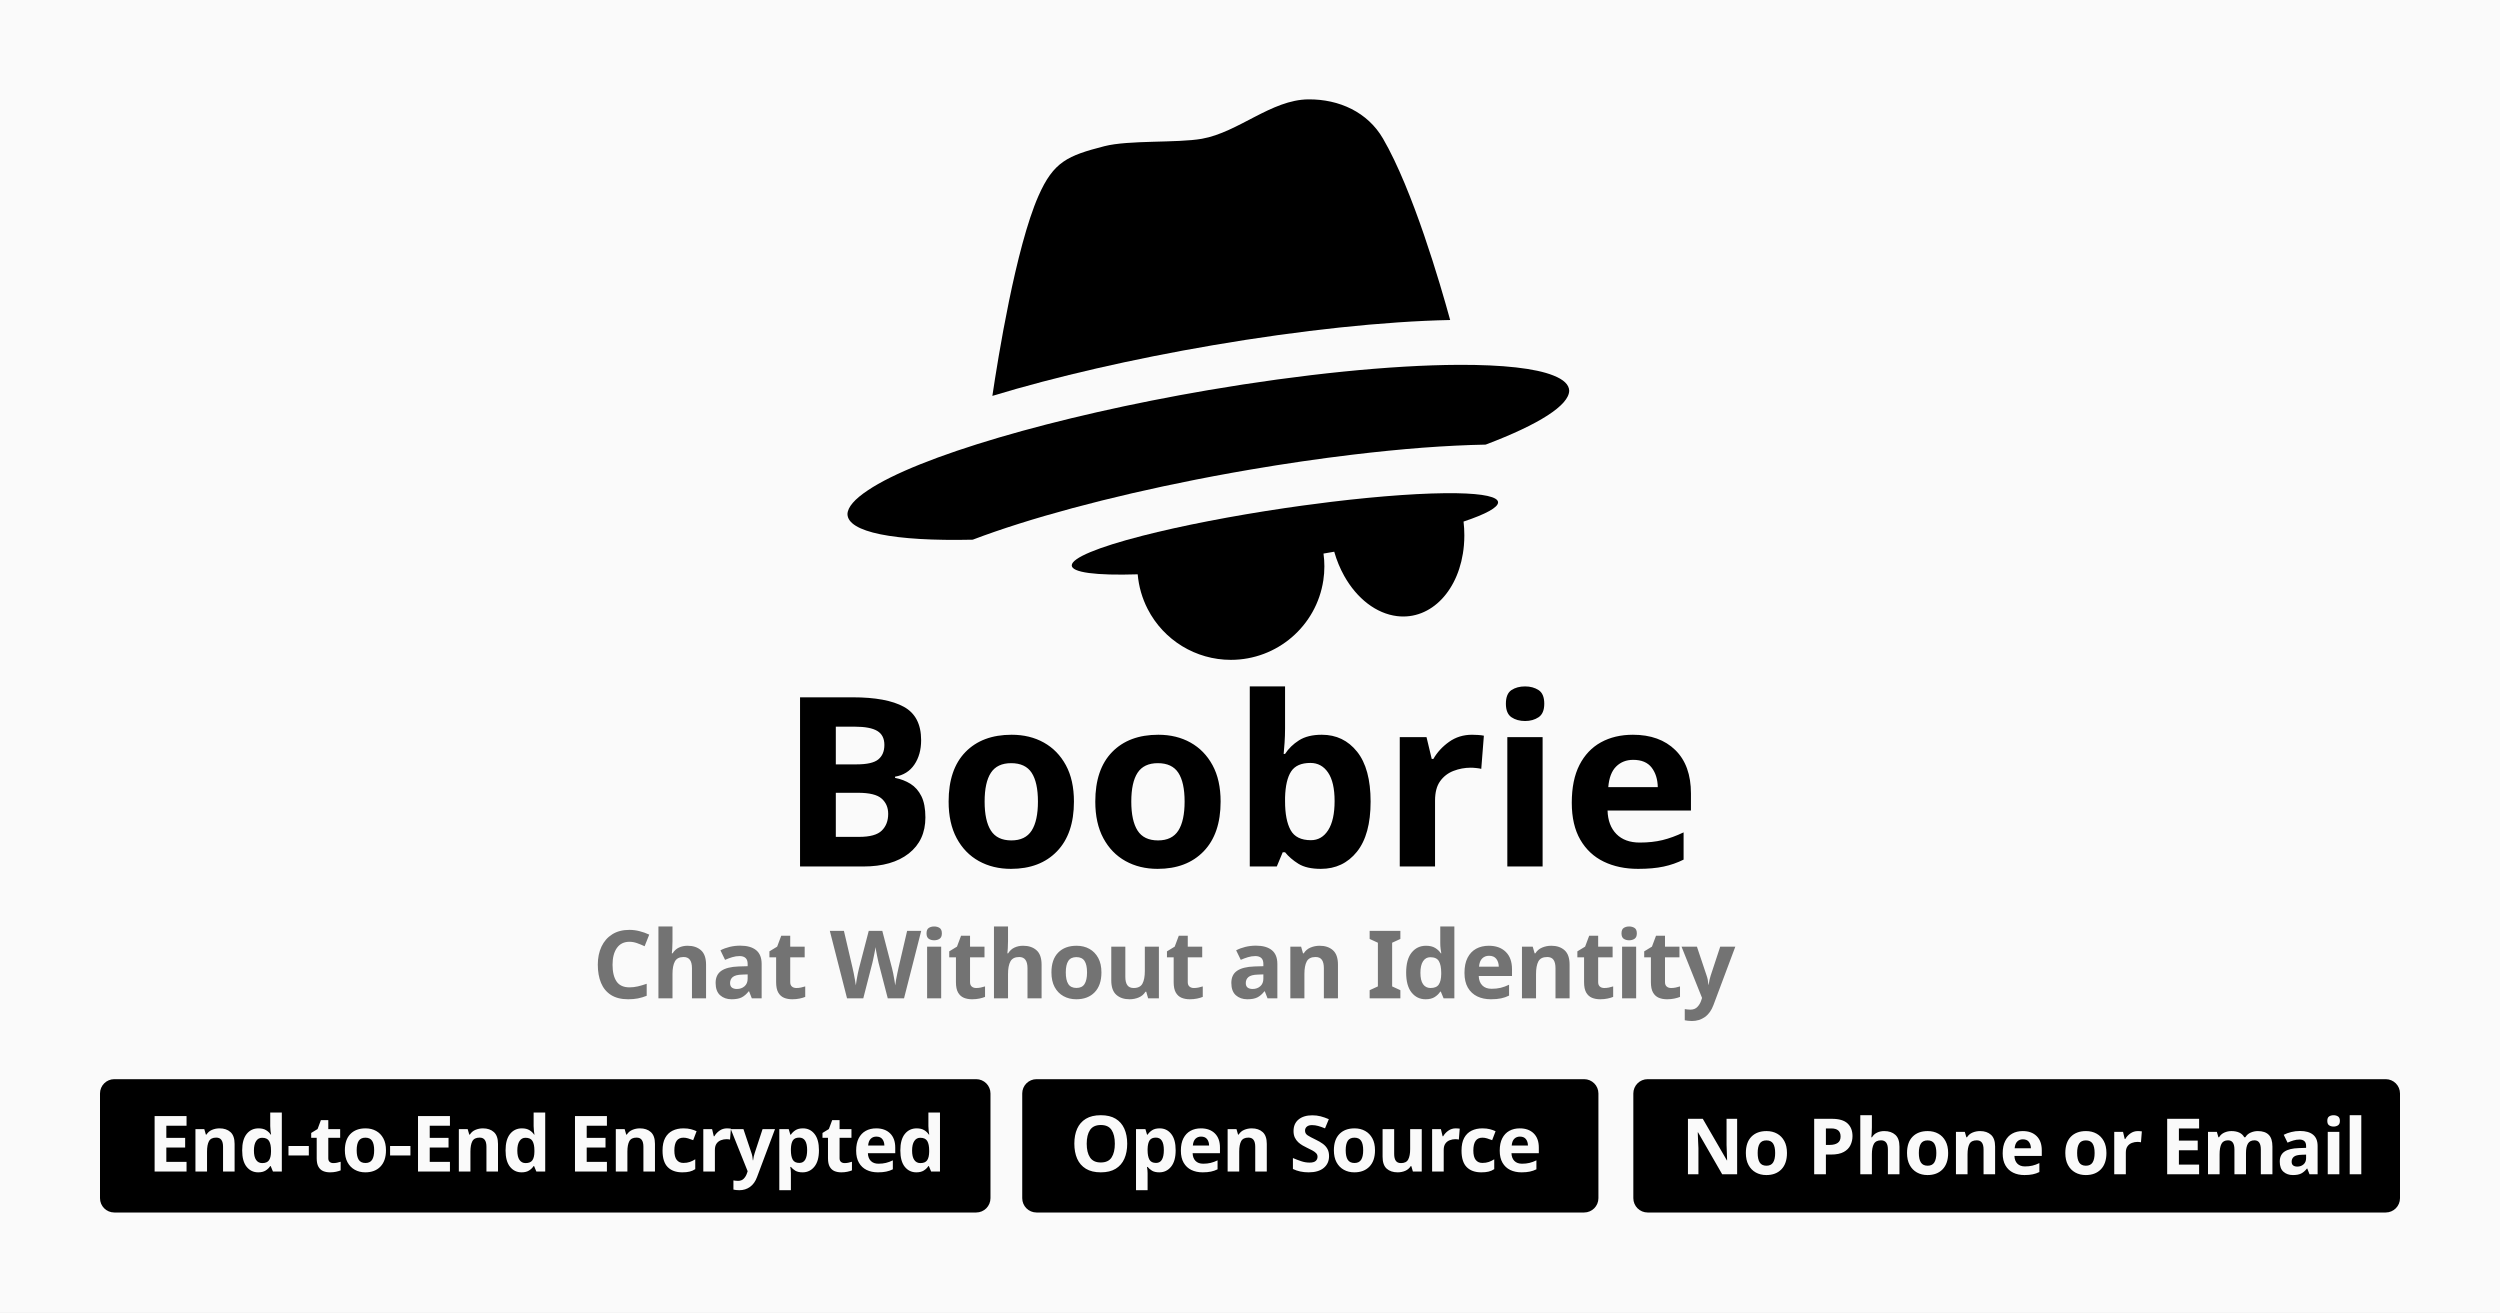
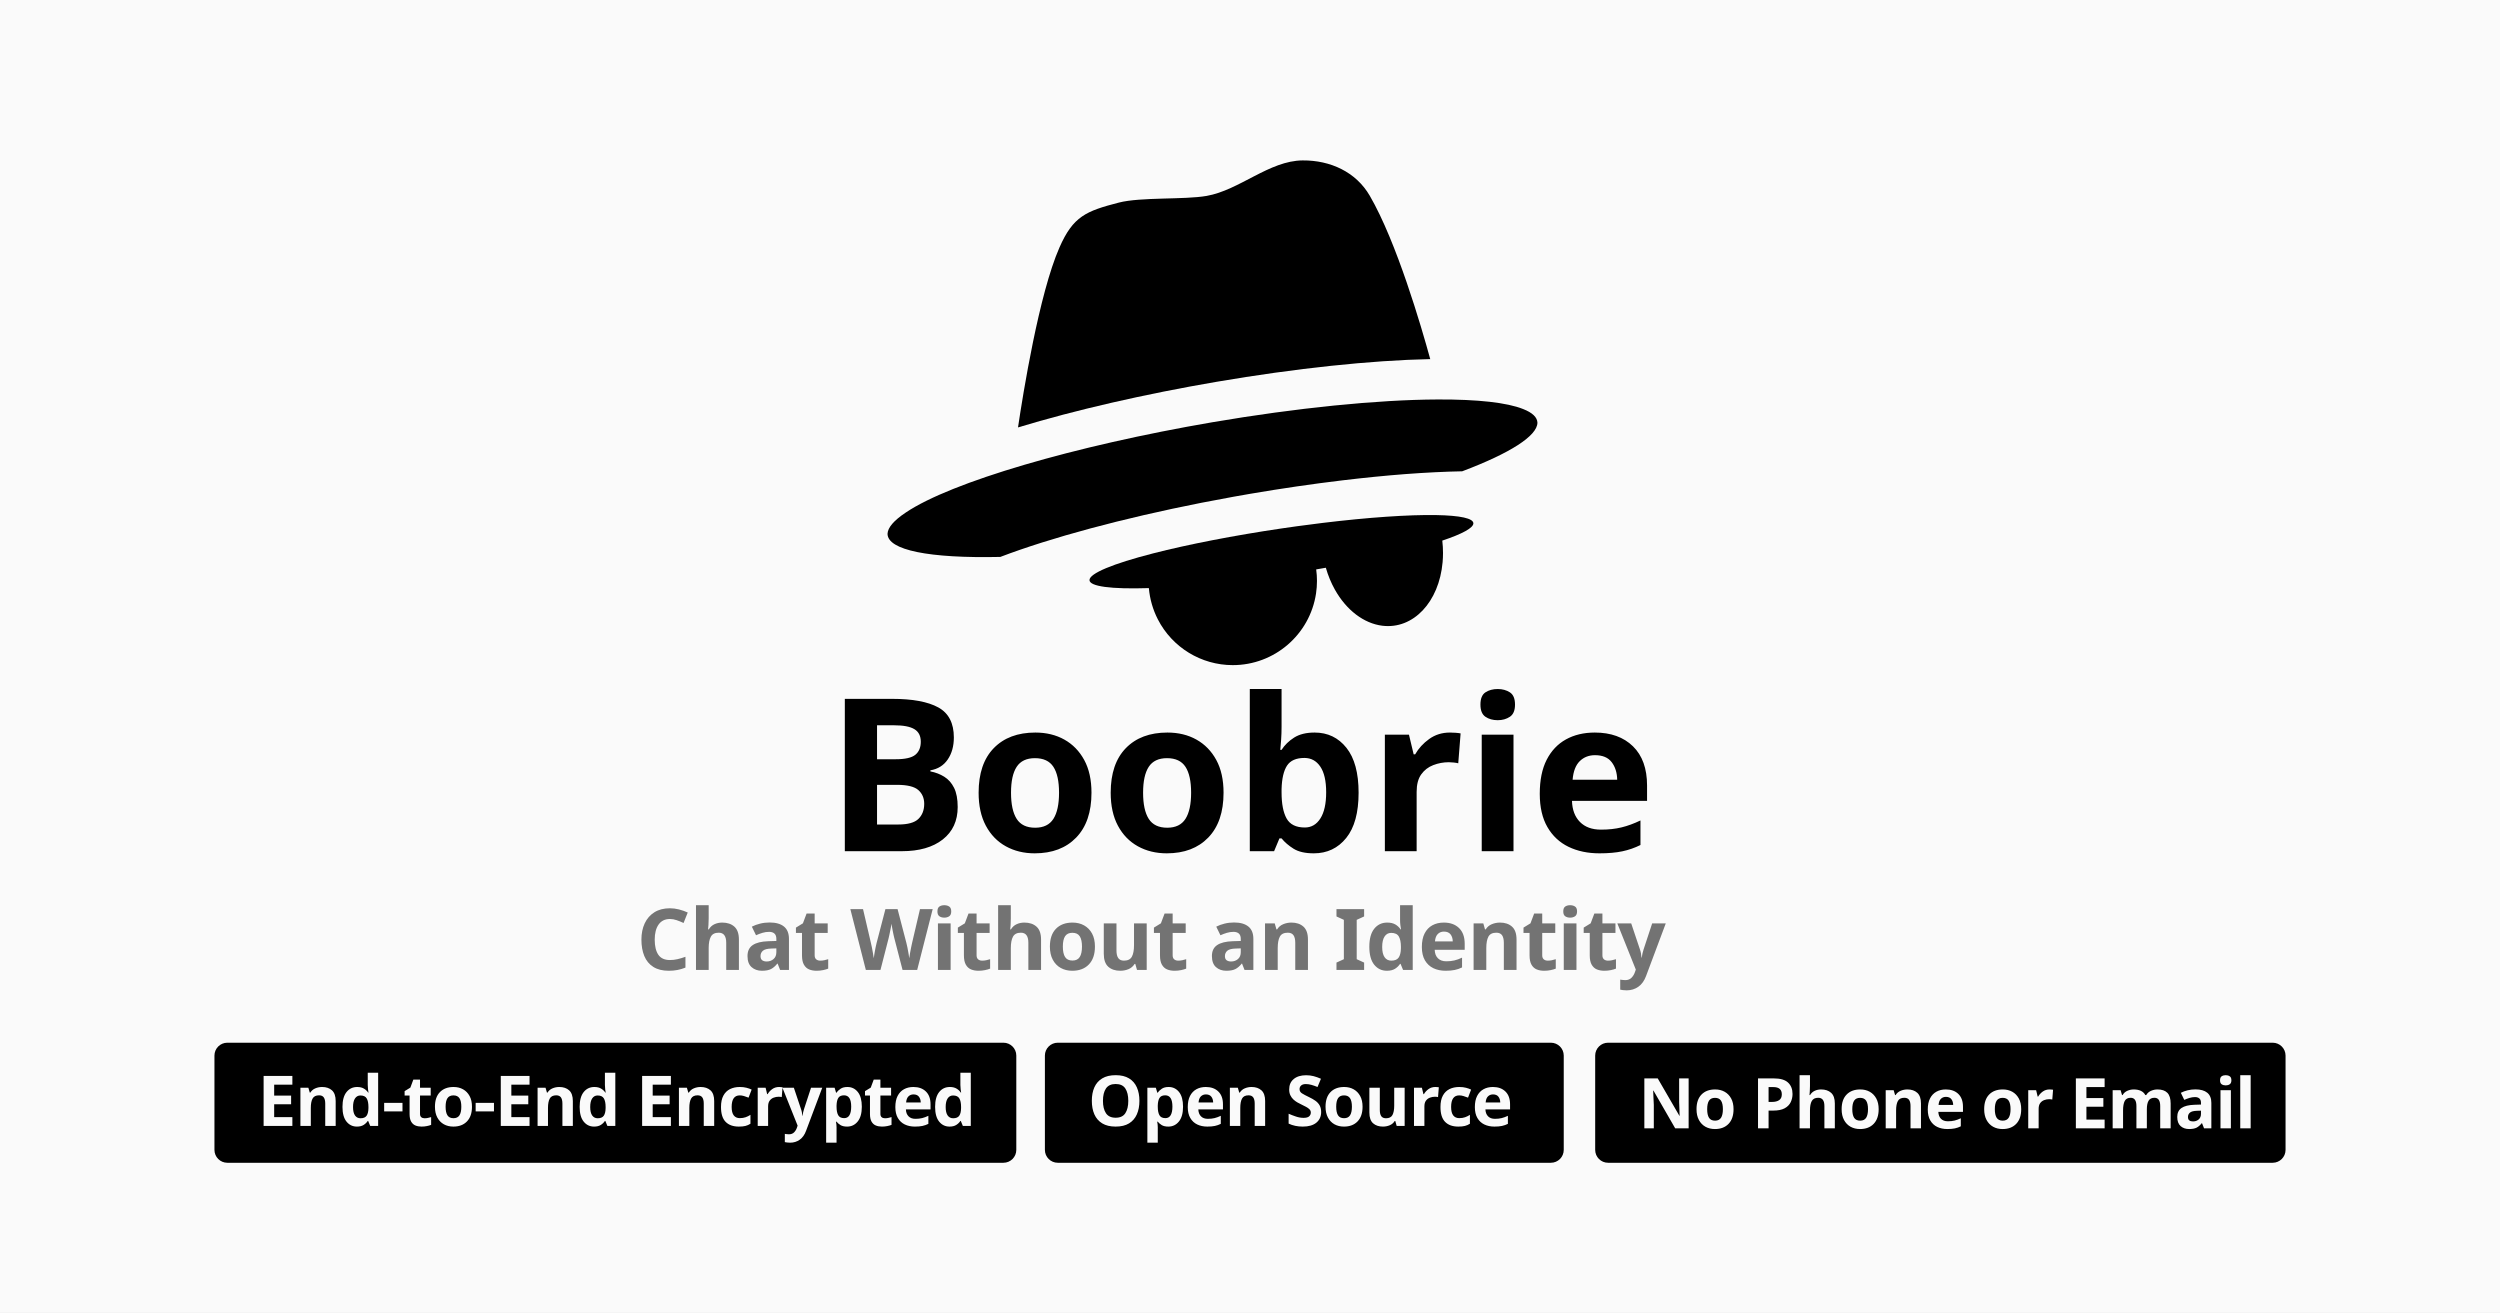
<svg xmlns="http://www.w3.org/2000/svg" width="1200" height="630" viewBox="0 0 1200 630" version="1.1" id="svg1" xml:space="preserve">
  <defs id="defs1" />
  <g id="layer1">
-     <rect style="fill:#fafafa;stroke-width:0;stroke-linecap:round;paint-order:stroke fill markers;fill-opacity:1" id="rect1" width="1200" height="630" x="0" y="0" />
-     <text xml:space="preserve" style="font-size:113.732px;writing-mode:lr-tb;direction:ltr;fill:#000000;stroke-width:0;stroke-linecap:round;paint-order:stroke fill markers;fill-opacity:1" x="373.787" y="415.915" id="text1">
-       <tspan id="tspan1" x="373.787" y="415.915" style="font-style:normal;font-variant:normal;font-weight:800;font-stretch:normal;font-family:'Noto Sans';-inkscape-font-specification:'Noto Sans Ultra-Bold';stroke-width:0;fill:#000000;fill-opacity:1">Boobrie</tspan>
-     </text>
-     <text xml:space="preserve" style="font-size:45.377px;line-height:0;text-align:center;writing-mode:lr-tb;direction:ltr;text-anchor:middle;fill:#737373;fill-opacity:1;stroke-width:0;stroke-linecap:round;paint-order:stroke fill markers" x="598.344" y="479.194" id="text1-7">
-       <tspan style="font-style:normal;font-variant:normal;font-weight:600;font-stretch:normal;line-height:0;font-family:'Noto Sans';-inkscape-font-specification:'Noto Sans Semi-Bold';letter-spacing:-0.726px;word-spacing:0px;fill:#737373;fill-opacity:1;stroke-width:0" id="tspan6" x="598.344" y="479.194" rotate="0 0 0 0 0 0 0 0 0 0 0 0 0 0 0 0 0 0 0 0 0 0 0 0 0">Chat Without an Identity</tspan>
-       <tspan x="598.344" y="513.65" style="font-style:normal;font-variant:normal;font-weight:800;font-stretch:normal;line-height:1.25;font-family:'Noto Sans';-inkscape-font-specification:'Noto Sans Ultra-Bold';fill:#737373;fill-opacity:1;stroke-width:0" id="tspan2" />
-       <tspan x="598.344" y="535.916" style="font-style:normal;font-variant:normal;font-weight:800;font-stretch:normal;line-height:1.25;font-family:'Noto Sans';-inkscape-font-specification:'Noto Sans Ultra-Bold';fill:#737373;fill-opacity:1;stroke-width:0" id="tspan3" />
-     </text>
-     <rect style="fill:#000000;fill-opacity:1;stroke-width:0;stroke-linecap:round;paint-order:stroke fill markers" id="rect6" width="427.429" height="64" x="48" y="518" ry="6.869" />
-     <text xml:space="preserve" style="font-style:normal;font-variant:normal;font-weight:600;font-stretch:normal;font-size:37.298px;line-height:0;font-family:'Noto Sans';-inkscape-font-specification:'Noto Sans Semi-Bold';letter-spacing:-0.839px;word-spacing:0px;writing-mode:lr-tb;direction:ltr;fill:#fafafa;fill-opacity:1;stroke-width:0;stroke-linecap:round;paint-order:stroke fill markers" x="70.857" y="562.346" id="text7">
-       <tspan id="tspan7" x="70.857" y="562.346" style="font-size:37.298px;stroke-width:0;fill:#fafafa;fill-opacity:1">End-to-End Encrypted</tspan>
-       <tspan x="70.857" y="562.346" style="font-size:37.298px;stroke-width:0;fill:#fafafa;fill-opacity:1" id="tspan8" />
-     </text>
-     <rect style="fill:#000000;fill-opacity:1;stroke-width:0;stroke-linecap:round;paint-order:stroke fill markers" id="rect6-6" width="276.571" height="64" x="490.67" y="518" ry="6.869" />
-     <text xml:space="preserve" style="font-style:normal;font-variant:normal;font-weight:600;font-stretch:normal;font-size:37.298px;line-height:0;font-family:'Noto Sans';-inkscape-font-specification:'Noto Sans Semi-Bold';letter-spacing:-0.839px;word-spacing:0px;writing-mode:lr-tb;direction:ltr;fill:#fafafa;fill-opacity:1;stroke-width:0;stroke-linecap:round;paint-order:stroke fill markers" x="513.527" y="562.346" id="text7-1">
-       <tspan id="tspan7-5" x="513.527" y="562.346" style="font-size:37.298px;stroke-width:0;fill:#fafafa;fill-opacity:1">Open Source</tspan>
-       <tspan x="513.527" y="562.346" style="font-size:37.298px;stroke-width:0;fill:#fafafa;fill-opacity:1" id="tspan8-9" />
-     </text>
-     <rect style="fill:#000000;fill-opacity:1;stroke-width:0;stroke-linecap:round;paint-order:stroke fill markers" id="rect6-6-1" width="368" height="64" x="784" y="518" ry="6.869" />
-     <text xml:space="preserve" style="font-style:normal;font-variant:normal;font-weight:600;font-stretch:normal;font-size:37.298px;line-height:0;font-family:'Noto Sans';-inkscape-font-specification:'Noto Sans Semi-Bold';letter-spacing:-0.839px;word-spacing:0px;writing-mode:lr-tb;direction:ltr;fill:#fafafa;fill-opacity:1;stroke-width:0;stroke-linecap:round;paint-order:stroke fill markers" x="806.857" y="563.652" id="text7-1-7">
-       <tspan id="tspan7-5-7" x="806.857" y="563.652" style="font-size:37.298px;stroke-width:0;fill:#fafafa;fill-opacity:1">No Phone or Email</tspan>
-       <tspan x="806.857" y="563.652" style="font-size:37.298px;stroke-width:0;fill:#fafafa;fill-opacity:1" id="tspan9" />
-       <tspan x="806.857" y="563.652" style="font-size:37.298px;stroke-width:0;fill:#fafafa;fill-opacity:1" id="tspan8-9-1" />
-     </text>
-     <g id="layer1-7" transform="translate(342.5554,-561.5)">
-       <g id="g123" transform="matrix(0.7611458,0,0,0.7611458,43.15081,569.2117)">
-         <g id="layer3-4" transform="translate(-0.1296785,0.8987171)" style="display:inline;fill:#ffffff">
-           <path id="path120" style="display:inline;opacity:1;fill:#000000;stroke:#fafafa;stroke-width:14.964;stroke-linecap:round;stroke-linejoin:round;stroke-dasharray:none;paint-order:stroke fill markers;fill-opacity:1;stroke-opacity:1" d="m 413.118,219.05 a 38.682,230.971 80.02 0 0 -157.724,15.934 38.682,230.971 80.02 0 0 -214.75,63.221 38.682,230.971 80.02 0 0 -12.825,14.928 38.682,230.971 80.02 0 0 78.996,16.181 38.682,230.971 80.02 0 1 140.797,-37.904 38.682,230.971 80.02 0 1 22.569,-4.253 38.682,230.971 80.02 0 1 11.691,-2.05 38.682,230.971 80.02 0 1 64.42,-9.404 38.682,230.971 80.02 0 1 44.134,-4.393 38.682,230.971 80.02 0 1 39.86,-1.958 38.682,230.971 80.02 0 0 52.685,-34 38.682,230.971 80.02 0 0 -9.996,-9.592 38.682,230.971 80.02 0 0 -59.857,-6.711 z" />
-           <path d="m 318.578,51.633 c -23.44,0.146 -44.218,20.809 -67.306,24.861 -15.585,2.736 -46.153,0.722 -61.473,4.68 -23.014,5.946 -31.972,9.629 -41.548,31.384 -14.316,32.526 -25.543,102.481 -29.048,126.072 A 38.682,230.971 80.02 0 1 258.32,206.667 38.682,230.971 80.02 0 1 407.894,190.776 C 401.629,167.935 384.408,108.848 365.559,76.39 355.843,59.66 337.924,51.513 318.578,51.633 Z" style="display:inline;opacity:1;fill:#000000;stroke:#fafafa;stroke-width:14.964;stroke-linecap:round;stroke-linejoin:round;stroke-dasharray:none;paint-order:stroke fill markers;fill-opacity:1;stroke-opacity:1" id="path115" />
-           <path id="path109" style="display:inline;opacity:1;fill:#000000;stroke:#fafafa;stroke-width:14.964;stroke-linecap:round;stroke-linejoin:round;stroke-dasharray:none;paint-order:stroke fill markers;fill-opacity:1;stroke-opacity:1" d="m 412.031,300.014 a 16.097,135.907 81.472 0 0 -79.378,5.473 16.097,135.907 81.472 0 0 -18.192,2.358 16.097,135.907 81.472 0 0 -10.777,1.54 16.097,135.907 81.472 0 0 -89.799,17.436 16.097,135.907 81.472 0 0 -44.626,18.707 16.097,135.907 81.472 0 0 41.592,5.624 58.97,58.97 0 0 0 6.3,21.913 58.97,58.97 0 0 0 52.455,32.029 58.97,58.97 0 0 0 58.308,-50.148 58.97,58.97 0 0 0 0.663,-8.821 58.97,58.97 0 0 0 -0.553,-8.056 16.097,135.907 81.472 0 0 6.764,-1.173 56.728,42.07 81.056 0 0 6.295,15.258 56.728,42.07 81.056 0 0 33.277,25.354 56.728,42.07 81.056 0 0 42.202,-44.514 56.728,42.07 81.056 0 0 0.281,-6.426 56.728,42.07 81.056 0 0 -0.502,-8.679 16.097,135.907 81.472 0 0 21.77,-12.098 16.097,135.907 81.472 0 0 -26.078,-5.778 z" />
-         </g>
-       </g>
+     <rect style="fill:#fafafa;fill-opacity:1;stroke-width:0;stroke-linecap:round;paint-order:stroke fill markers" id="rect1" width="1119.188" height="587.574" x="0" y="0" transform="scale(1.072206)" />
+     <g id="g1" transform="matrix(0.9655016,0,0,0.9655016,59.7112,34.04983)">
+       <text xml:space="preserve" style="font-size:106.073px;writing-mode:lr-tb;direction:ltr;fill:#000000;fill-opacity:1;stroke-width:0;stroke-linecap:round;paint-order:stroke fill markers" x="348.615" y="387.906" id="text1">
+         <tspan id="tspan1" x="348.615" y="387.906" style="font-style:normal;font-variant:normal;font-weight:800;font-stretch:normal;font-family:'Noto Sans';-inkscape-font-specification:'Noto Sans Ultra-Bold';fill:#000000;fill-opacity:1;stroke-width:0">Boobrie</tspan>
+       </text>
+       <text xml:space="preserve" style="font-size:42.322px;line-height:0;text-align:center;writing-mode:lr-tb;direction:ltr;text-anchor:middle;fill:#737373;fill-opacity:1;stroke-width:0;stroke-linecap:round;paint-order:stroke fill markers" x="558.049" y="446.924" id="text1-7">
+         <tspan style="font-style:normal;font-variant:normal;font-weight:600;font-stretch:normal;line-height:0;font-family:'Noto Sans';-inkscape-font-specification:'Noto Sans Semi-Bold';letter-spacing:-0.677px;word-spacing:0px;fill:#737373;fill-opacity:1;stroke-width:0" id="tspan6" x="558.049" y="446.924" rotate="0 0 0 0 0 0 0 0 0 0 0 0 0 0 0 0 0 0 0 0 0 0 0 0 0">Chat Without an Identity</tspan>
+         <tspan x="558.049" y="479.059" style="font-style:normal;font-variant:normal;font-weight:800;font-stretch:normal;line-height:1.25;font-family:'Noto Sans';-inkscape-font-specification:'Noto Sans Ultra-Bold';fill:#737373;fill-opacity:1;stroke-width:0" id="tspan2" />
+         <tspan x="558.049" y="499.826" style="font-style:normal;font-variant:normal;font-weight:800;font-stretch:normal;line-height:1.25;font-family:'Noto Sans';-inkscape-font-specification:'Noto Sans Ultra-Bold';fill:#737373;fill-opacity:1;stroke-width:0" id="tspan3" />
+       </text>
+       <rect style="fill:#000000;fill-opacity:1;stroke-width:0;stroke-linecap:round;paint-order:stroke fill markers" id="rect6" width="398.644" height="59.69" x="44.768" y="483.116" ry="6.406" />
+       <text xml:space="preserve" style="font-style:normal;font-variant:normal;font-weight:600;font-stretch:normal;font-size:34.786px;line-height:0;font-family:'Noto Sans';-inkscape-font-specification:'Noto Sans Semi-Bold';letter-spacing:-0.783px;word-spacing:0px;writing-mode:lr-tb;direction:ltr;fill:#fafafa;fill-opacity:1;stroke-width:0;stroke-linecap:round;paint-order:stroke fill markers" x="66.085" y="524.476" id="text7">
+         <tspan id="tspan7" x="66.085" y="524.476" style="font-size:34.786px;fill:#fafafa;fill-opacity:1;stroke-width:0">End-to-End Encrypted</tspan>
+         <tspan x="66.085" y="524.476" style="font-size:34.786px;fill:#fafafa;fill-opacity:1;stroke-width:0" id="tspan8" />
+       </text>
+       <rect style="fill:#000000;fill-opacity:1;stroke-width:0;stroke-linecap:round;paint-order:stroke fill markers" id="rect6-6" width="257.946" height="59.69" x="457.626" y="483.116" ry="6.406" />
+       <text xml:space="preserve" style="font-style:normal;font-variant:normal;font-weight:600;font-stretch:normal;font-size:34.786px;line-height:0;font-family:'Noto Sans';-inkscape-font-specification:'Noto Sans Semi-Bold';letter-spacing:-0.783px;word-spacing:0px;writing-mode:lr-tb;direction:ltr;fill:#fafafa;fill-opacity:1;stroke-width:0;stroke-linecap:round;paint-order:stroke fill markers" x="478.944" y="524.476" id="text7-1">
+         <tspan id="tspan7-5" x="478.944" y="524.476" style="font-size:34.786px;fill:#fafafa;fill-opacity:1;stroke-width:0">Open Source</tspan>
+         <tspan x="478.944" y="524.476" style="font-size:34.786px;fill:#fafafa;fill-opacity:1;stroke-width:0" id="tspan8-9" />
+       </text>
+       <rect style="fill:#000000;fill-opacity:1;stroke-width:0;stroke-linecap:round;paint-order:stroke fill markers" id="rect6-6-1" width="343.218" height="59.69" x="731.203" y="483.116" ry="6.406" />
+       <text xml:space="preserve" style="font-style:normal;font-variant:normal;font-weight:600;font-stretch:normal;font-size:34.786px;line-height:0;font-family:'Noto Sans';-inkscape-font-specification:'Noto Sans Semi-Bold';letter-spacing:-0.783px;word-spacing:0px;writing-mode:lr-tb;direction:ltr;fill:#fafafa;fill-opacity:1;stroke-width:0;stroke-linecap:round;paint-order:stroke fill markers" x="752.521" y="525.694" id="text7-1-7">
+         <tspan id="tspan7-5-7" x="752.521" y="525.694" style="font-size:34.786px;fill:#fafafa;fill-opacity:1;stroke-width:0">No Phone or Email</tspan>
+         <tspan x="752.521" y="525.694" style="font-size:34.786px;fill:#fafafa;fill-opacity:1;stroke-width:0" id="tspan9" />
+         <tspan x="752.521" y="525.694" style="font-size:34.786px;fill:#fafafa;fill-opacity:1;stroke-width:0" id="tspan8-9-1" />
+       </text>
+       <path id="path120" style="display:inline;opacity:1;fill:#000000;fill-opacity:1;stroke:#fafafa;stroke-width:10.623;stroke-linecap:round;stroke-linejoin:round;stroke-dasharray:none;stroke-opacity:1;paint-order:stroke fill markers" d="m 652.907,163.331 a 27.46,163.964 80.02 0 0 -111.967,11.311 27.46,163.964 80.02 0 0 -152.448,44.88 27.46,163.964 80.02 0 0 -9.104,10.597 27.46,163.964 80.02 0 0 56.079,11.486 27.46,163.964 80.02 0 1 99.95,-26.907 27.46,163.964 80.02 0 1 16.021,-3.019 27.46,163.964 80.02 0 1 8.299,-1.455 27.46,163.964 80.02 0 1 45.731,-6.676 27.46,163.964 80.02 0 1 31.33,-3.119 27.46,163.964 80.02 0 1 28.296,-1.39 27.46,163.964 80.02 0 0 37.4,-24.136 27.46,163.964 80.02 0 0 -7.096,-6.809 27.46,163.964 80.02 0 0 -42.491,-4.764 z" />
+       <path d="m 585.794,44.484 c -16.64,0.103 -31.39,14.772 -47.78,17.649 -11.063,1.942 -32.764,0.512 -43.639,3.322 -16.337,4.221 -22.697,6.835 -29.494,22.279 -10.163,23.089 -18.133,72.75 -20.621,89.497 a 27.46,163.964 80.02 0 1 98.757,-22.69 27.46,163.964 80.02 0 1 106.181,-11.28 C 644.751,127.045 632.526,85.1 619.145,62.059 612.248,50.182 599.527,44.399 585.794,44.484 Z" style="display:inline;opacity:1;fill:#000000;fill-opacity:1;stroke:#fafafa;stroke-width:10.623;stroke-linecap:round;stroke-linejoin:round;stroke-dasharray:none;stroke-opacity:1;paint-order:stroke fill markers" id="path115" />
+       <path id="path109" style="display:inline;opacity:1;fill:#000000;fill-opacity:1;stroke:#fafafa;stroke-width:10.623;stroke-linecap:round;stroke-linejoin:round;stroke-dasharray:none;stroke-opacity:1;paint-order:stroke fill markers" d="m 652.135,220.806 a 11.427,96.479 81.472 0 0 -56.35,3.885 11.427,96.479 81.472 0 0 -12.914,1.674 11.427,96.479 81.472 0 0 -7.651,1.093 11.427,96.479 81.472 0 0 -63.748,12.377 11.427,96.479 81.472 0 0 -31.679,13.28 11.427,96.479 81.472 0 0 29.525,3.993 41.862,41.862 0 0 0 4.472,15.556 41.862,41.862 0 0 0 37.237,22.737 41.862,41.862 0 0 0 41.392,-35.599 41.862,41.862 0 0 0 0.471,-6.262 41.862,41.862 0 0 0 -0.393,-5.719 11.427,96.479 81.472 0 0 4.802,-0.833 40.27,29.865 81.056 0 0 4.469,10.832 40.27,29.865 81.056 0 0 23.623,17.999 40.27,29.865 81.056 0 0 29.958,-31.6 40.27,29.865 81.056 0 0 0.2,-4.562 40.27,29.865 81.056 0 0 -0.357,-6.161 11.427,96.479 81.472 0 0 15.454,-8.588 11.427,96.479 81.472 0 0 -18.512,-4.102 z" />
    </g>
  </g>
</svg>
